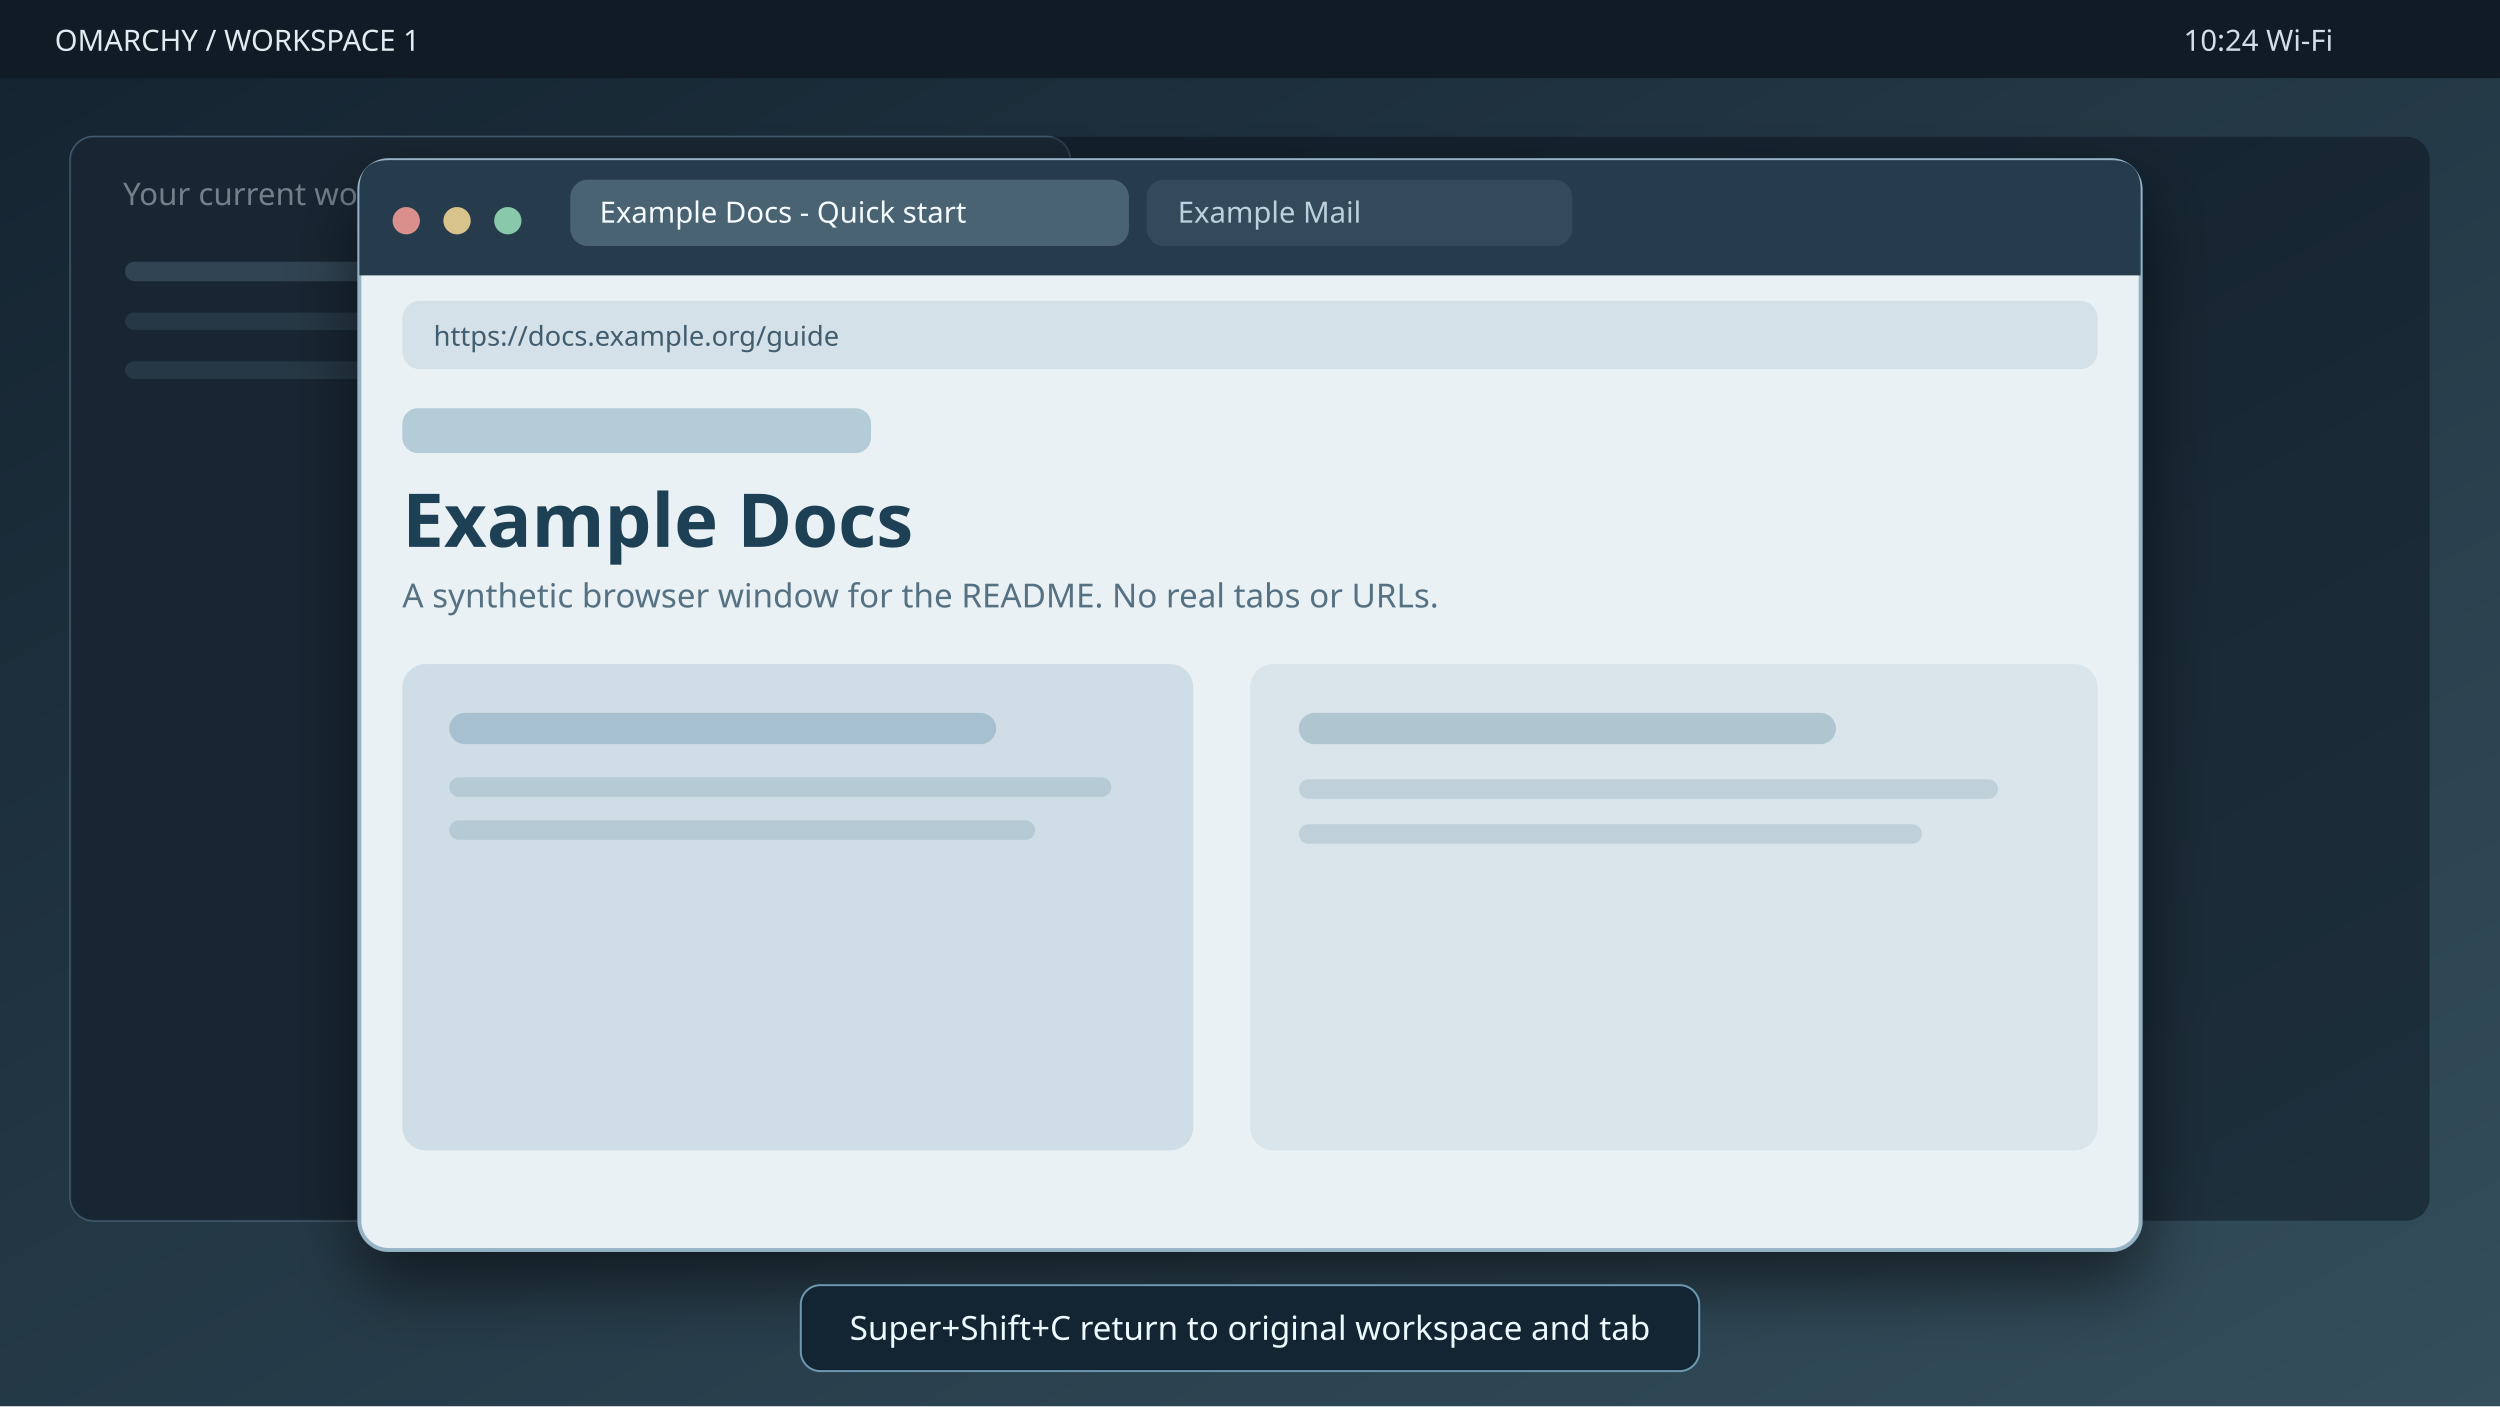
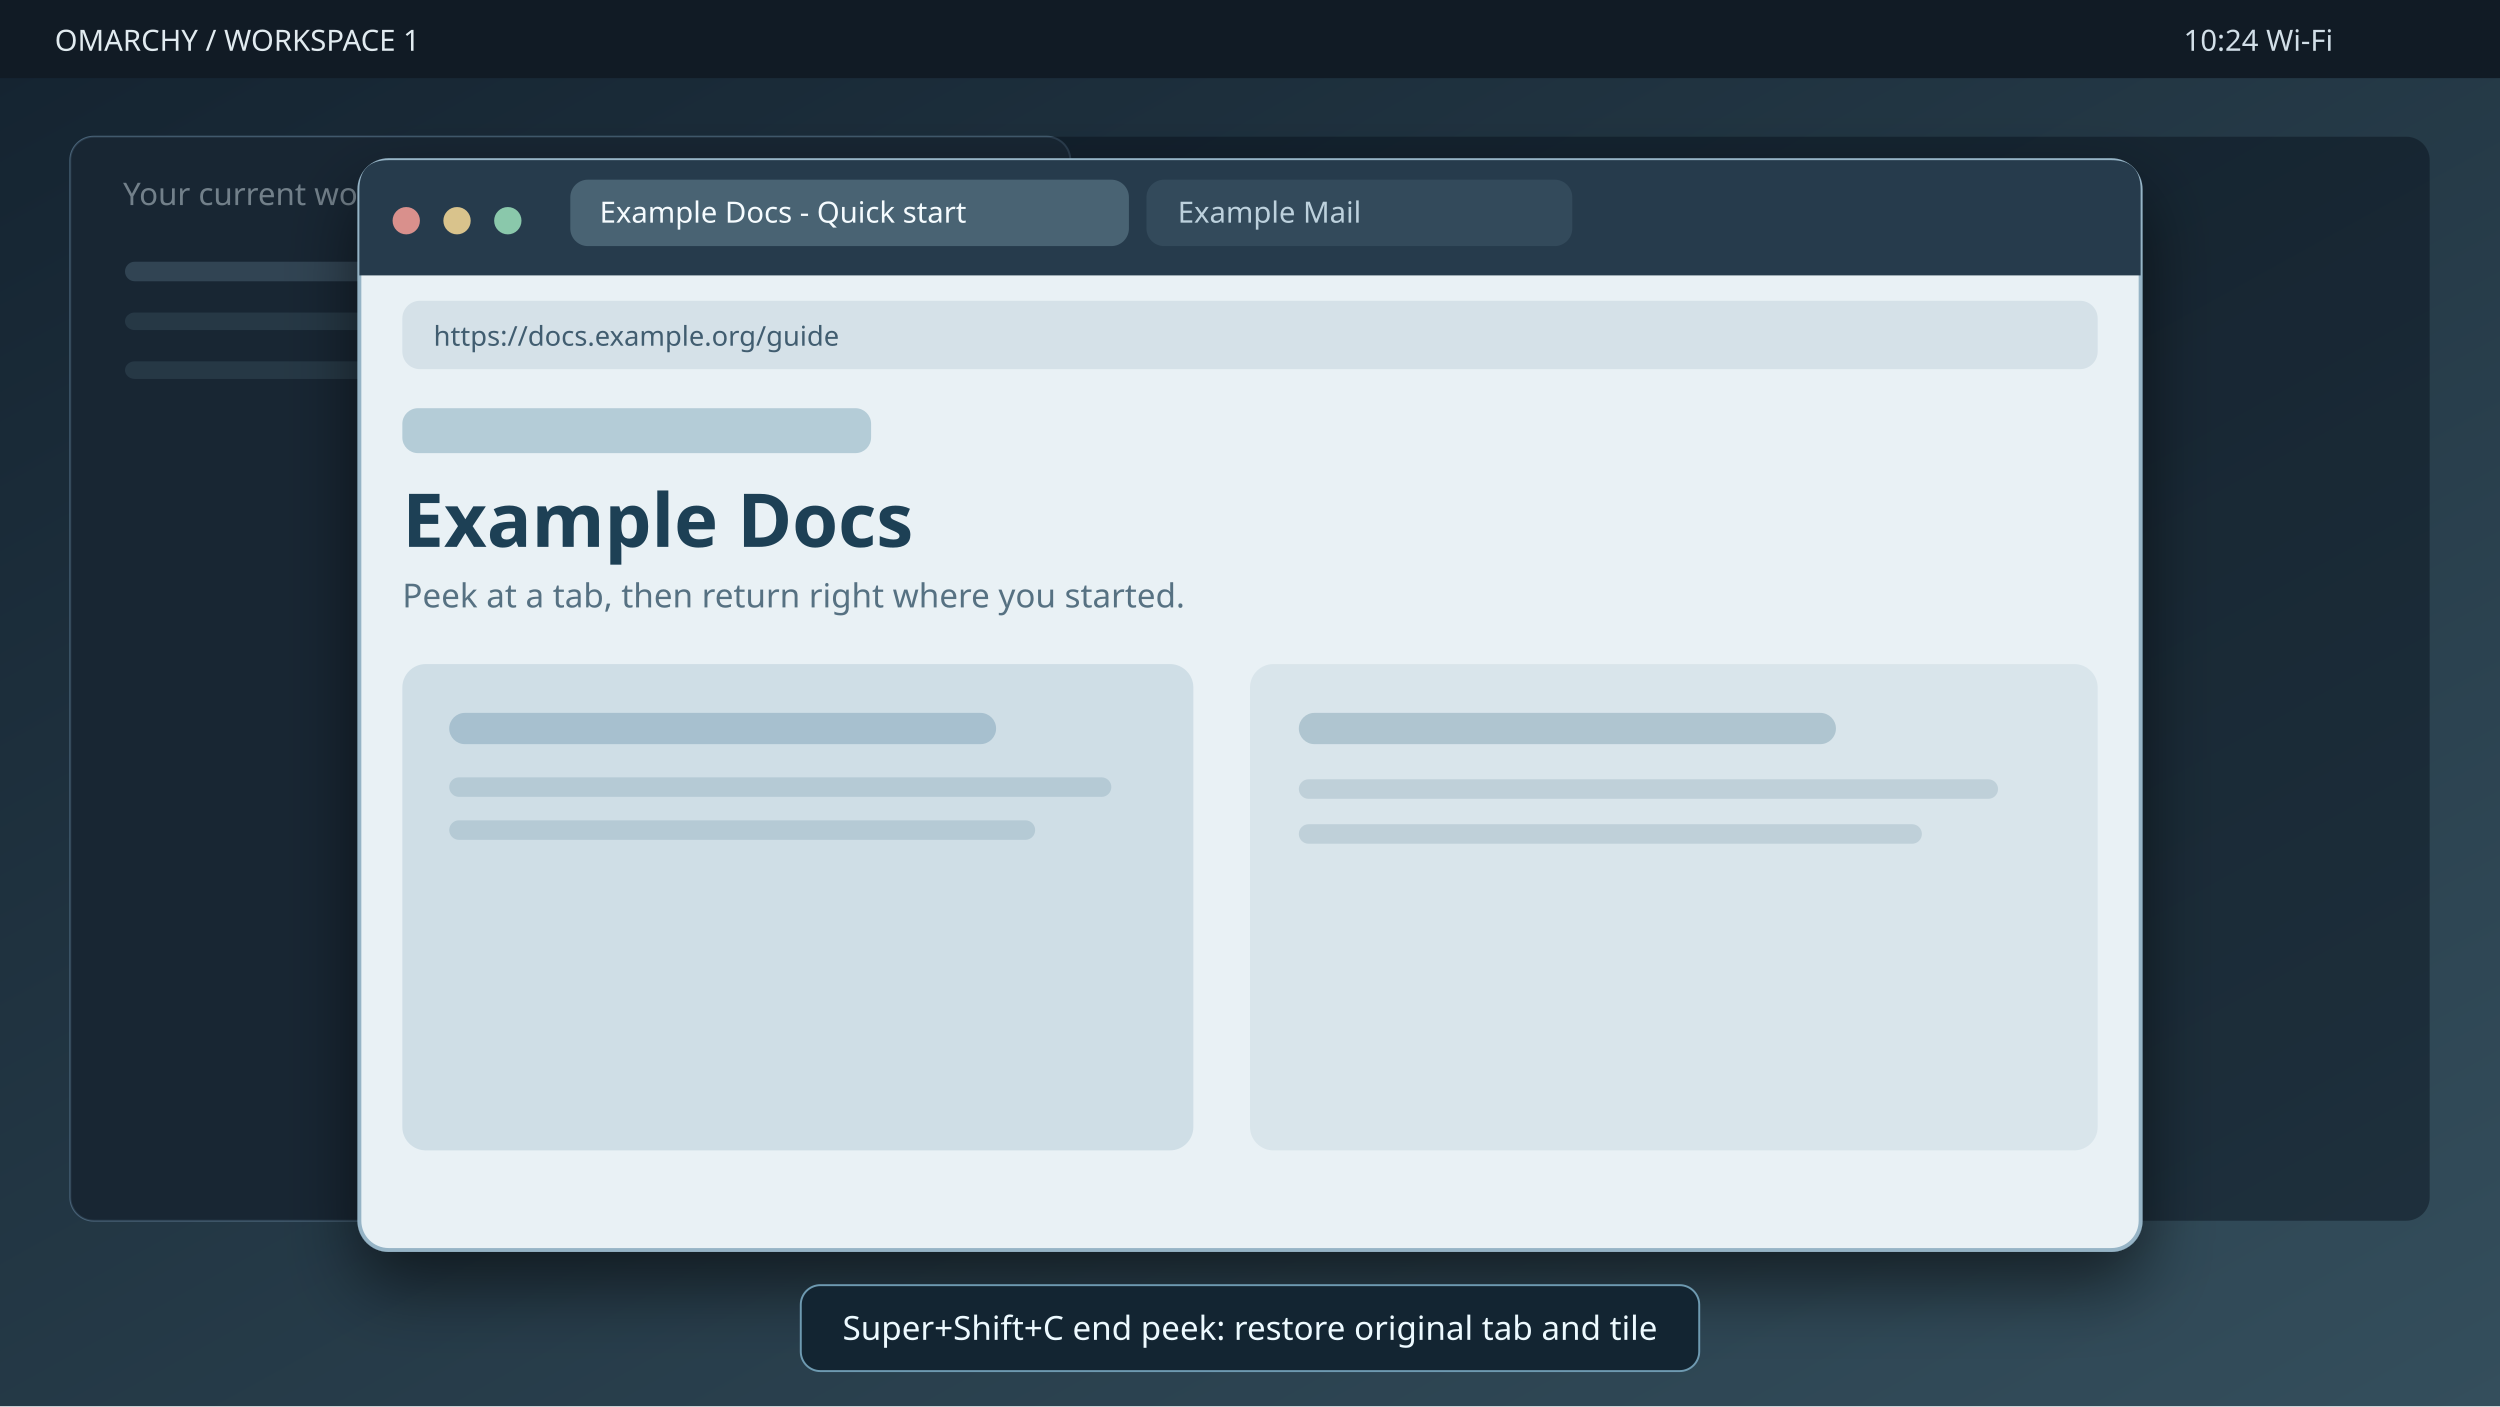
- <svg xmlns="http://www.w3.org/2000/svg" width="1280" height="720" viewBox="0 0 1280 720" role="img" aria-label="Synthetic mockup of a centered Chrome window and the return shortcut">
+ <svg xmlns="http://www.w3.org/2000/svg" width="1280" height="720" viewBox="0 0 1280 720" role="img" aria-label="Illustration of a centered Chrome window and the return shortcut">
  <defs>
    <linearGradient id="desktop" x2="1" y2="1">
      <stop stop-color="#142330" />
      <stop offset="1" stop-color="#344e5c" />
    </linearGradient>
    <filter id="shadow">
      <feDropShadow dx="0" dy="17" stdDeviation="18" flood-opacity=".55" />
    </filter>
  </defs>
  <rect width="1280" height="720" fill="url(#desktop)" />
  <rect width="1280" height="40" fill="#111b25" />
  <text x="28" y="26" fill="#e1ebf0" font-family="sans-serif" font-size="15">OMARCHY  /  WORKSPACE 1</text>
  <text x="1118" y="26" fill="#d2dfe8" font-family="sans-serif" font-size="15">10:24  Wi-Fi</text>
  <rect x="36" y="70" width="512" height="555" rx="12" fill="#263948" stroke="#496378" />
  <text x="63" y="105" fill="#cee0e9" font-family="sans-serif" font-size="16">Your current workspace stays here</text>
  <rect x="64" y="134" width="314" height="10" rx="5" fill="#557183" />
  <rect x="64" y="160" width="405" height="9" rx="5" fill="#415a6a" />
  <rect x="64" y="185" width="354" height="9" rx="5" fill="#415a6a" />
  <rect x="36" y="70" width="1208" height="555" rx="12" fill="#07111a" fill-opacity=".46" />
  <rect x="184" y="82" width="912" height="558" rx="15" fill="#e9f1f5" stroke="#96b4c6" stroke-width="2" filter="url(#shadow)" />
  <path d="M199 82h882q15 0 15 15v44H184V97q0-15 15-15z" fill="#263b4c" />
  <circle cx="208" cy="113" r="7" fill="#d9908c" />
  <circle cx="234" cy="113" r="7" fill="#d9c38c" />
  <circle cx="260" cy="113" r="7" fill="#8ac8ab" />
  <rect x="292" y="92" width="286" height="34" rx="9" fill="#496373" />
  <text x="307" y="114" fill="#f5fbfe" font-family="sans-serif" font-size="15">Example Docs - Quick start</text>
  <rect x="587" y="92" width="218" height="34" rx="9" fill="#334a5b" />
  <text x="603" y="114" fill="#bdd1dd" font-family="sans-serif" font-size="15">Example Mail</text>
  <rect x="206" y="154" width="868" height="35" rx="9" fill="#d5e1e8" />
  <text x="222" y="177" fill="#415d70" font-family="sans-serif" font-size="14">https://docs.example.org/guide</text>
  <rect x="206" y="209" width="240" height="23" rx="8" fill="#b4ccd7" />
  <text x="206" y="280" fill="#1d4055" font-family="sans-serif" font-size="38" font-weight="bold">Example Docs</text>
-   <text x="206" y="311" fill="#567182" font-family="sans-serif" font-size="17">A synthetic browser window for the README. No real tabs or URLs.</text>
+   <text x="206" y="311" fill="#567182" font-family="sans-serif" font-size="17">Peek at a tab, then return right where you started.</text>
  <rect x="206" y="340" width="405" height="249" rx="12" fill="#cfdee6" />
  <rect x="230" y="365" width="280" height="16" rx="8" fill="#a7c0cf" />
  <rect x="230" y="398" width="339" height="10" rx="5" fill="#b5cad5" />
  <rect x="230" y="420" width="300" height="10" rx="5" fill="#b5cad5" />
  <rect x="640" y="340" width="434" height="249" rx="12" fill="#d9e5eb" />
  <rect x="665" y="365" width="275" height="16" rx="8" fill="#afc5d0" />
  <rect x="665" y="399" width="358" height="10" rx="5" fill="#bfd0d9" />
  <rect x="665" y="422" width="319" height="10" rx="5" fill="#bfd0d9" />
  <rect x="410" y="658" width="460" height="44" rx="10" fill="#132532" stroke="#6e9ab1" />
-   <text x="640" y="686" text-anchor="middle" fill="#edfaff" font-family="sans-serif" font-size="17">Super+Shift+C  return to original workspace and tab</text>
+   <text x="640" y="686" text-anchor="middle" fill="#edfaff" font-family="sans-serif" font-size="17">Super+Shift+C  end peek: restore original tab and tile</text>
</svg>
